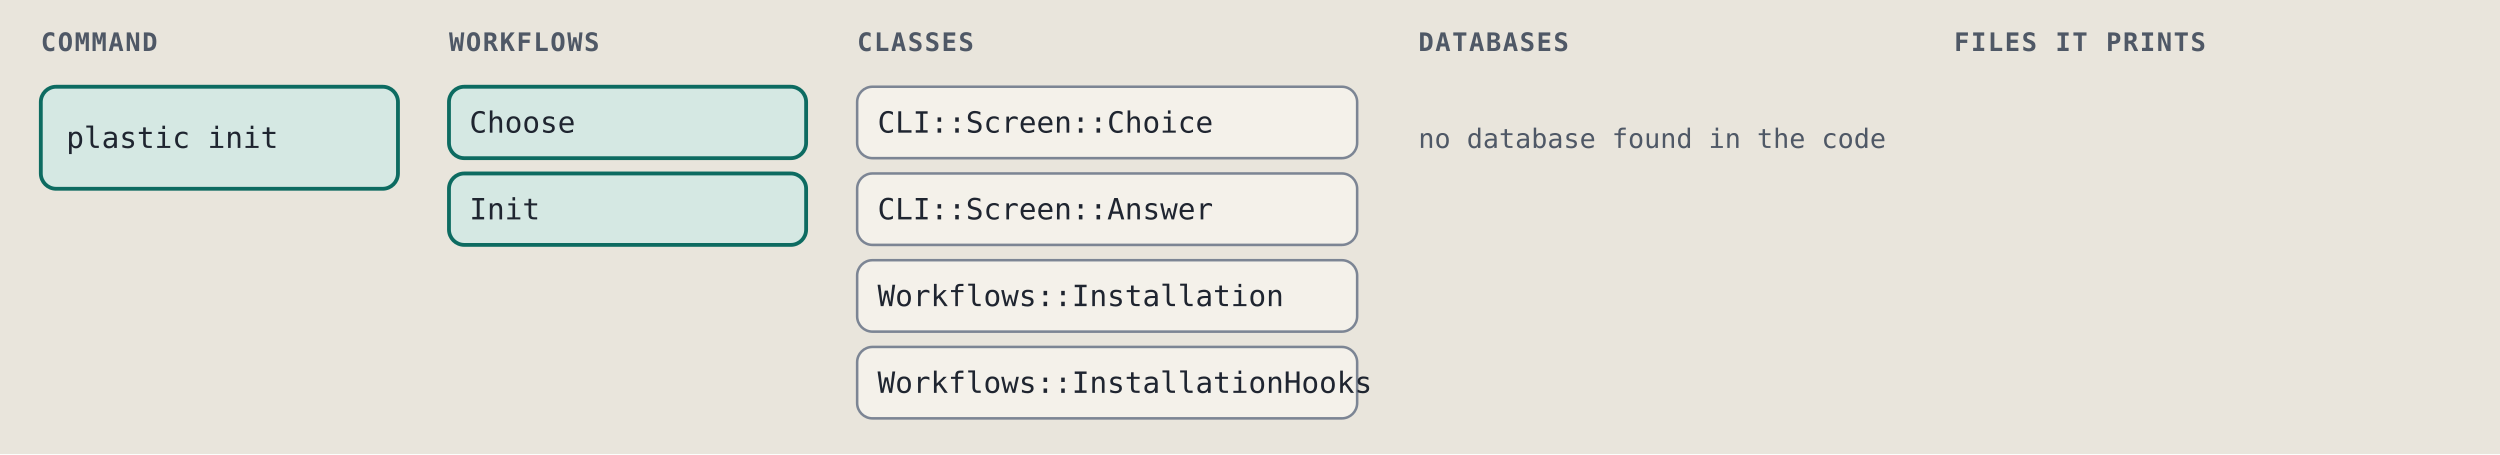
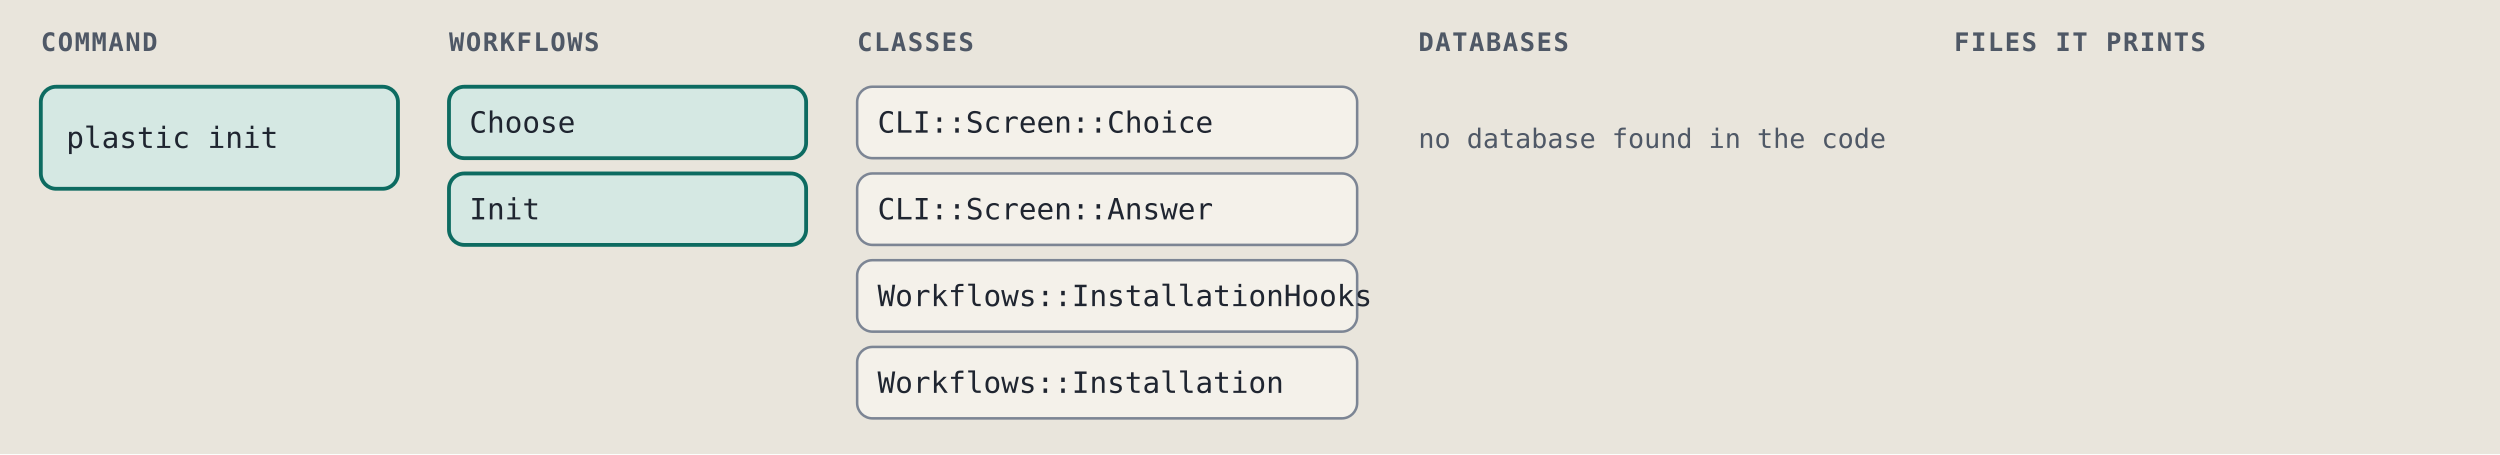
<svg xmlns="http://www.w3.org/2000/svg" viewBox="0 0 980 178" width="980" height="178" role="img" xml:space="preserve">
  <style>.ground { fill: #e9e5dc; }
.card { fill: #f4f1ea; stroke: #7c8594; stroke-width: 1; }
.lane-code { fill: #d5e8e3; stroke: #0d6b61; stroke-width: 1.5; }
.lane-agent { fill: #f1e2c7; stroke: #9a5508; stroke-width: 1.5; }
.stop-refusal { fill: #e4dcf5; stroke: #5b35b0; stroke-width: 1.2; }
.stop-failure { fill: #f4d9d4; stroke: #a8261b; stroke-width: 1.2; }
.end { fill: #d9e2f0; stroke: #2c4a7a; stroke-width: 1.2; }
.wire { fill: none; stroke: #7c8594; stroke-width: 1.4; }
.wire-read { fill: none; stroke: #7c8594; stroke-width: 1.4; stroke-dasharray: 5 3; }
.wire-refusal { fill: none; stroke: #5b35b0; stroke-width: 1.2; stroke-dasharray: 4 3; }
.wire-failure { fill: none; stroke: #a8261b; stroke-width: 1.2; stroke-dasharray: 4 3; }
.head { fill: #7c8594; }
.t { fill: #1f2530; font: 12px "IBM Plex Sans", system-ui, -apple-system, "Segoe UI", sans-serif; }
.tb { fill: #1f2530; font: 600 13px "IBM Plex Sans", system-ui, -apple-system, "Segoe UI", sans-serif; }
.tm { fill: #1f2530; font: 11.5px "IBM Plex Mono", ui-monospace, Menlo, Consolas, monospace; }
.tag { font: 600 10px "IBM Plex Mono", ui-monospace, Menlo, Consolas, monospace; letter-spacing: .06em; }
.tag-code { fill: #0d6b61; } .tag-agent { fill: #9a5508; } .tag-refusal { fill: #5b35b0; }
.tag-failure { fill: #a8261b; } .tag-end { fill: #2c4a7a; } .tag-muted { fill: #4f5866; }
.tm.tag-muted { font-size: 10.5px; }
.db { fill: #d9e2f0; stroke: #2c4a7a; stroke-width: 1.2; }
.codebox { fill: #f4f1ea; stroke: #7c8594; stroke-width: 1; }
.cx { fill: #1f2530; font: 12px "IBM Plex Mono", ui-monospace, Menlo, Consolas, monospace; white-space: pre; }
.cx-n { fill: #4f5866; font: 11px "IBM Plex Mono", ui-monospace, Menlo, Consolas, monospace; }
.cx-k { fill: #5b35b0; } .cx-s { fill: #9a5508; } .cx-y { fill: #0d6b61; }
.cx-w { fill: #2c4a7a; font-weight: 600; } .cx-t { fill: #a8261b; } .cx-c { fill: #4f5866; font-style: italic; }
.badge { fill: #2c4a7a; } .badge-t { fill: #e9e5dc; font: 600 11px "IBM Plex Mono", ui-monospace, Menlo, Consolas, monospace; }
.bracket { fill: none; stroke: #2c4a7a; stroke-width: 1.4; }
.term { fill: #16191e; stroke: #7c8594; stroke-width: 1; }
.term-t { fill: #e6e2d8; font: 12px "IBM Plex Mono", ui-monospace, Menlo, Consolas, monospace; }
.term-p { fill: #8fd18f; font: 12px "IBM Plex Mono", ui-monospace, Menlo, Consolas, monospace; }
.term-m { fill: #a3abb6; font: 12px "IBM Plex Mono", ui-monospace, Menlo, Consolas, monospace; }
.big { font: 700 36px "IBM Plex Mono", ui-monospace, Menlo, Consolas, monospace; }

@media (prefers-color-scheme: dark) {
.ground { fill: #171a1f; }
.card { fill: #20242b; stroke: #8a93a2; stroke-width: 1; }
.lane-code { fill: #173a36; stroke: #5cc4b4; stroke-width: 1.5; }
.lane-agent { fill: #3d2e17; stroke: #e5a95a; stroke-width: 1.5; }
.stop-refusal { fill: #2d2445; stroke: #b59cf2; stroke-width: 1.2; }
.stop-failure { fill: #45211e; stroke: #f2958a; stroke-width: 1.2; }
.end { fill: #1f2c42; stroke: #97b6e8; stroke-width: 1.2; }
.wire { fill: none; stroke: #8a93a2; stroke-width: 1.4; }
.wire-read { fill: none; stroke: #8a93a2; stroke-width: 1.4; stroke-dasharray: 5 3; }
.wire-refusal { fill: none; stroke: #b59cf2; stroke-width: 1.2; stroke-dasharray: 4 3; }
.wire-failure { fill: none; stroke: #f2958a; stroke-width: 1.2; stroke-dasharray: 4 3; }
.head { fill: #8a93a2; }
.t { fill: #e8e4da; font: 12px "IBM Plex Sans", system-ui, -apple-system, "Segoe UI", sans-serif; }
.tb { fill: #e8e4da; font: 600 13px "IBM Plex Sans", system-ui, -apple-system, "Segoe UI", sans-serif; }
.tm { fill: #e8e4da; font: 11.5px "IBM Plex Mono", ui-monospace, Menlo, Consolas, monospace; }
.tag { font: 600 10px "IBM Plex Mono", ui-monospace, Menlo, Consolas, monospace; letter-spacing: .06em; }
.tag-code { fill: #5cc4b4; } .tag-agent { fill: #e5a95a; } .tag-refusal { fill: #b59cf2; }
.tag-failure { fill: #f2958a; } .tag-end { fill: #97b6e8; } .tag-muted { fill: #b3b9c3; }
.tm.tag-muted { font-size: 10.5px; }
.db { fill: #1f2c42; stroke: #97b6e8; stroke-width: 1.2; }
.codebox { fill: #20242b; stroke: #8a93a2; stroke-width: 1; }
.cx { fill: #e8e4da; font: 12px "IBM Plex Mono", ui-monospace, Menlo, Consolas, monospace; white-space: pre; }
.cx-n { fill: #b3b9c3; font: 11px "IBM Plex Mono", ui-monospace, Menlo, Consolas, monospace; }
.cx-k { fill: #b59cf2; } .cx-s { fill: #e5a95a; } .cx-y { fill: #5cc4b4; }
.cx-w { fill: #97b6e8; font-weight: 600; } .cx-t { fill: #f2958a; } .cx-c { fill: #b3b9c3; font-style: italic; }
.badge { fill: #97b6e8; } .badge-t { fill: #171a1f; font: 600 11px "IBM Plex Mono", ui-monospace, Menlo, Consolas, monospace; }
.bracket { fill: none; stroke: #97b6e8; stroke-width: 1.4; }
.term { fill: #16191e; stroke: #8a93a2; stroke-width: 1; }
.term-t { fill: #e6e2d8; font: 12px "IBM Plex Mono", ui-monospace, Menlo, Consolas, monospace; }
.term-p { fill: #8fd18f; font: 12px "IBM Plex Mono", ui-monospace, Menlo, Consolas, monospace; }
.term-m { fill: #a3abb6; font: 12px "IBM Plex Mono", ui-monospace, Menlo, Consolas, monospace; }
.big { font: 700 36px "IBM Plex Mono", ui-monospace, Menlo, Consolas, monospace; }
}</style>
  <rect width="100%" height="100%" class="ground" />
  <text x="16" y="20" class="tag tag-muted" text-anchor="start">COMMAND</text>
  <text x="176" y="20" class="tag tag-muted" text-anchor="start">WORKFLOWS</text>
  <text x="336" y="20" class="tag tag-muted" text-anchor="start">CLASSES</text>
  <text x="556" y="20" class="tag tag-muted" text-anchor="start">DATABASES</text>
  <text x="766" y="20" class="tag tag-muted" text-anchor="start">FILES IT PRINTS</text>
  <rect x="16" y="34" width="140" height="40" rx="6" class="lane-code" />
  <text x="26" y="58" class="tm" text-anchor="start">plastic init</text>
  <rect x="176" y="34" width="140" height="28" rx="6" class="lane-code" />
  <text x="184" y="52" class="tm" text-anchor="start">Choose</text>
  <rect x="176" y="68" width="140" height="28" rx="6" class="lane-code" />
  <text x="184" y="86" class="tm" text-anchor="start">Init</text>
  <rect x="336" y="34" width="196" height="28" rx="6" class="card" />
  <text x="344" y="52" class="tm" text-anchor="start">CLI::Screen::Choice</text>
  <rect x="336" y="68" width="196" height="28" rx="6" class="card" />
  <text x="344" y="86" class="tm" text-anchor="start">CLI::Screen::Answer</text>
  <rect x="336" y="102" width="196" height="28" rx="6" class="card" />
-   <text x="344" y="120" class="tm" text-anchor="start">Workflows::Installation</text>
+   <text x="344" y="120" class="tm" text-anchor="start">Workflows::InstallationHooks</text>
  <rect x="336" y="136" width="196" height="28" rx="6" class="card" />
-   <text x="344" y="154" class="tm" text-anchor="start">Workflows::InstallationHooks</text>
+   <text x="344" y="154" class="tm" text-anchor="start">Workflows::Installation</text>
  <text x="556" y="58" class="tm tag-muted" text-anchor="start">no database found in the code</text>
</svg>
